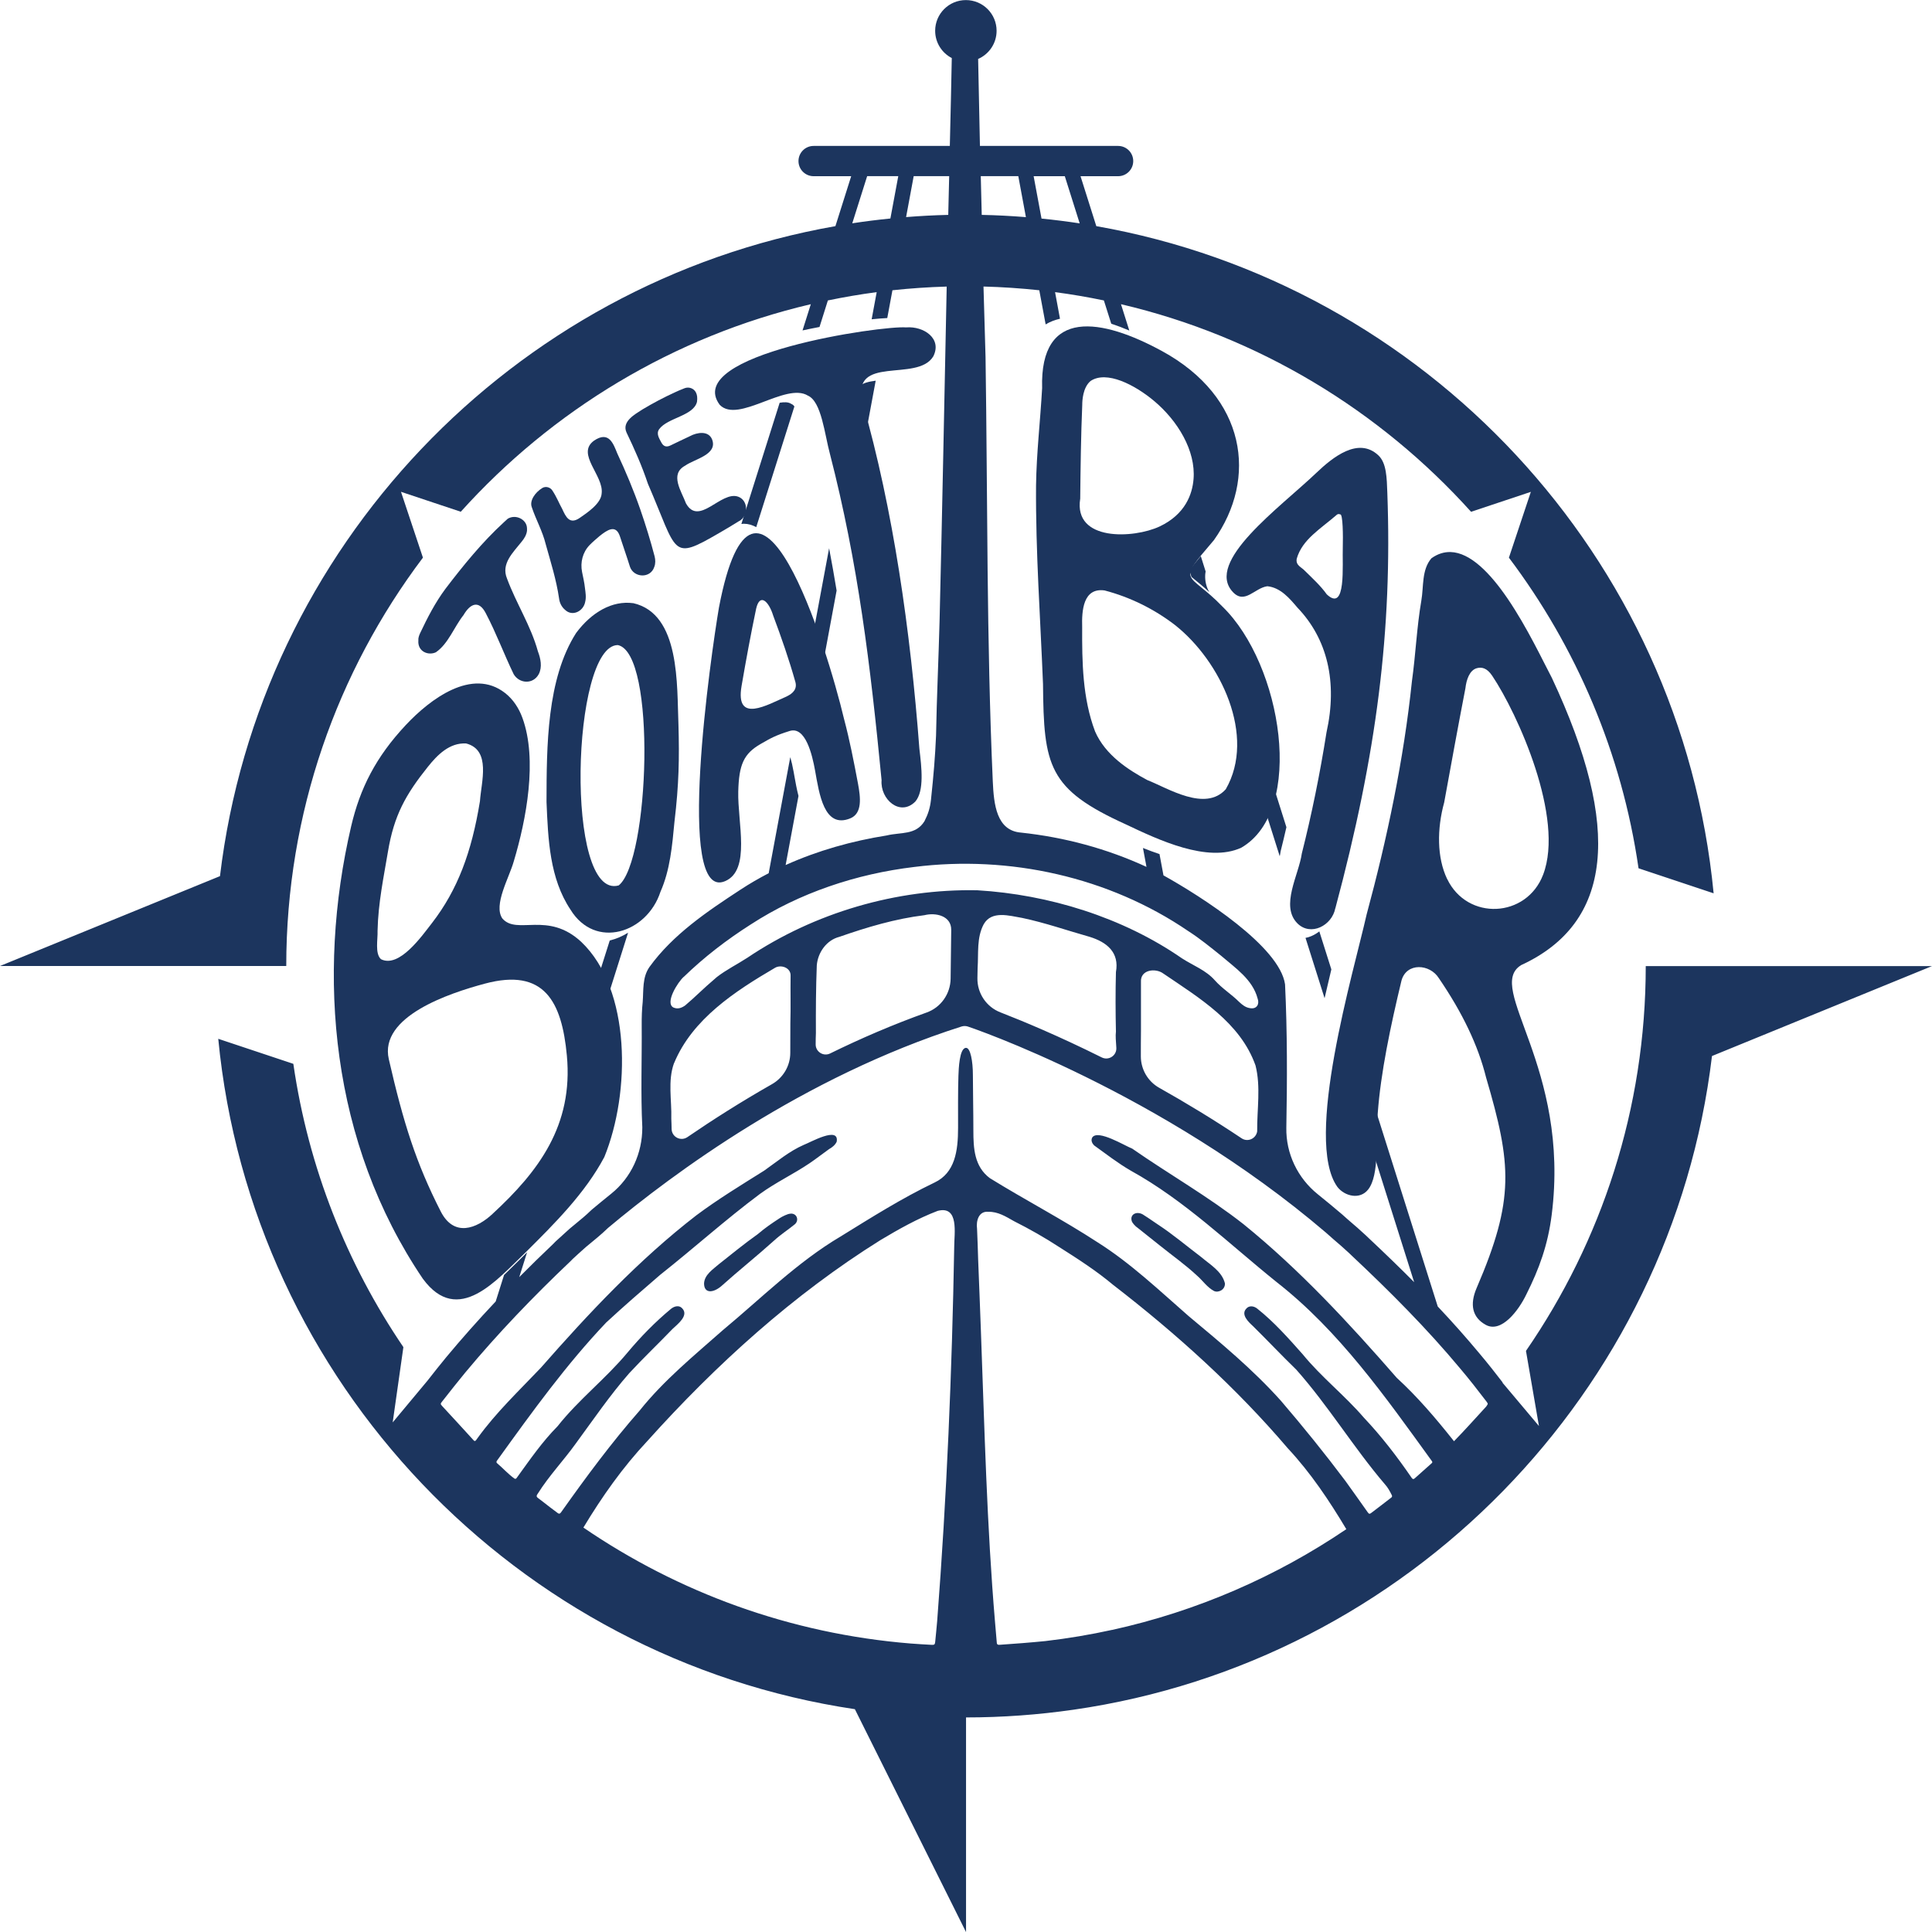
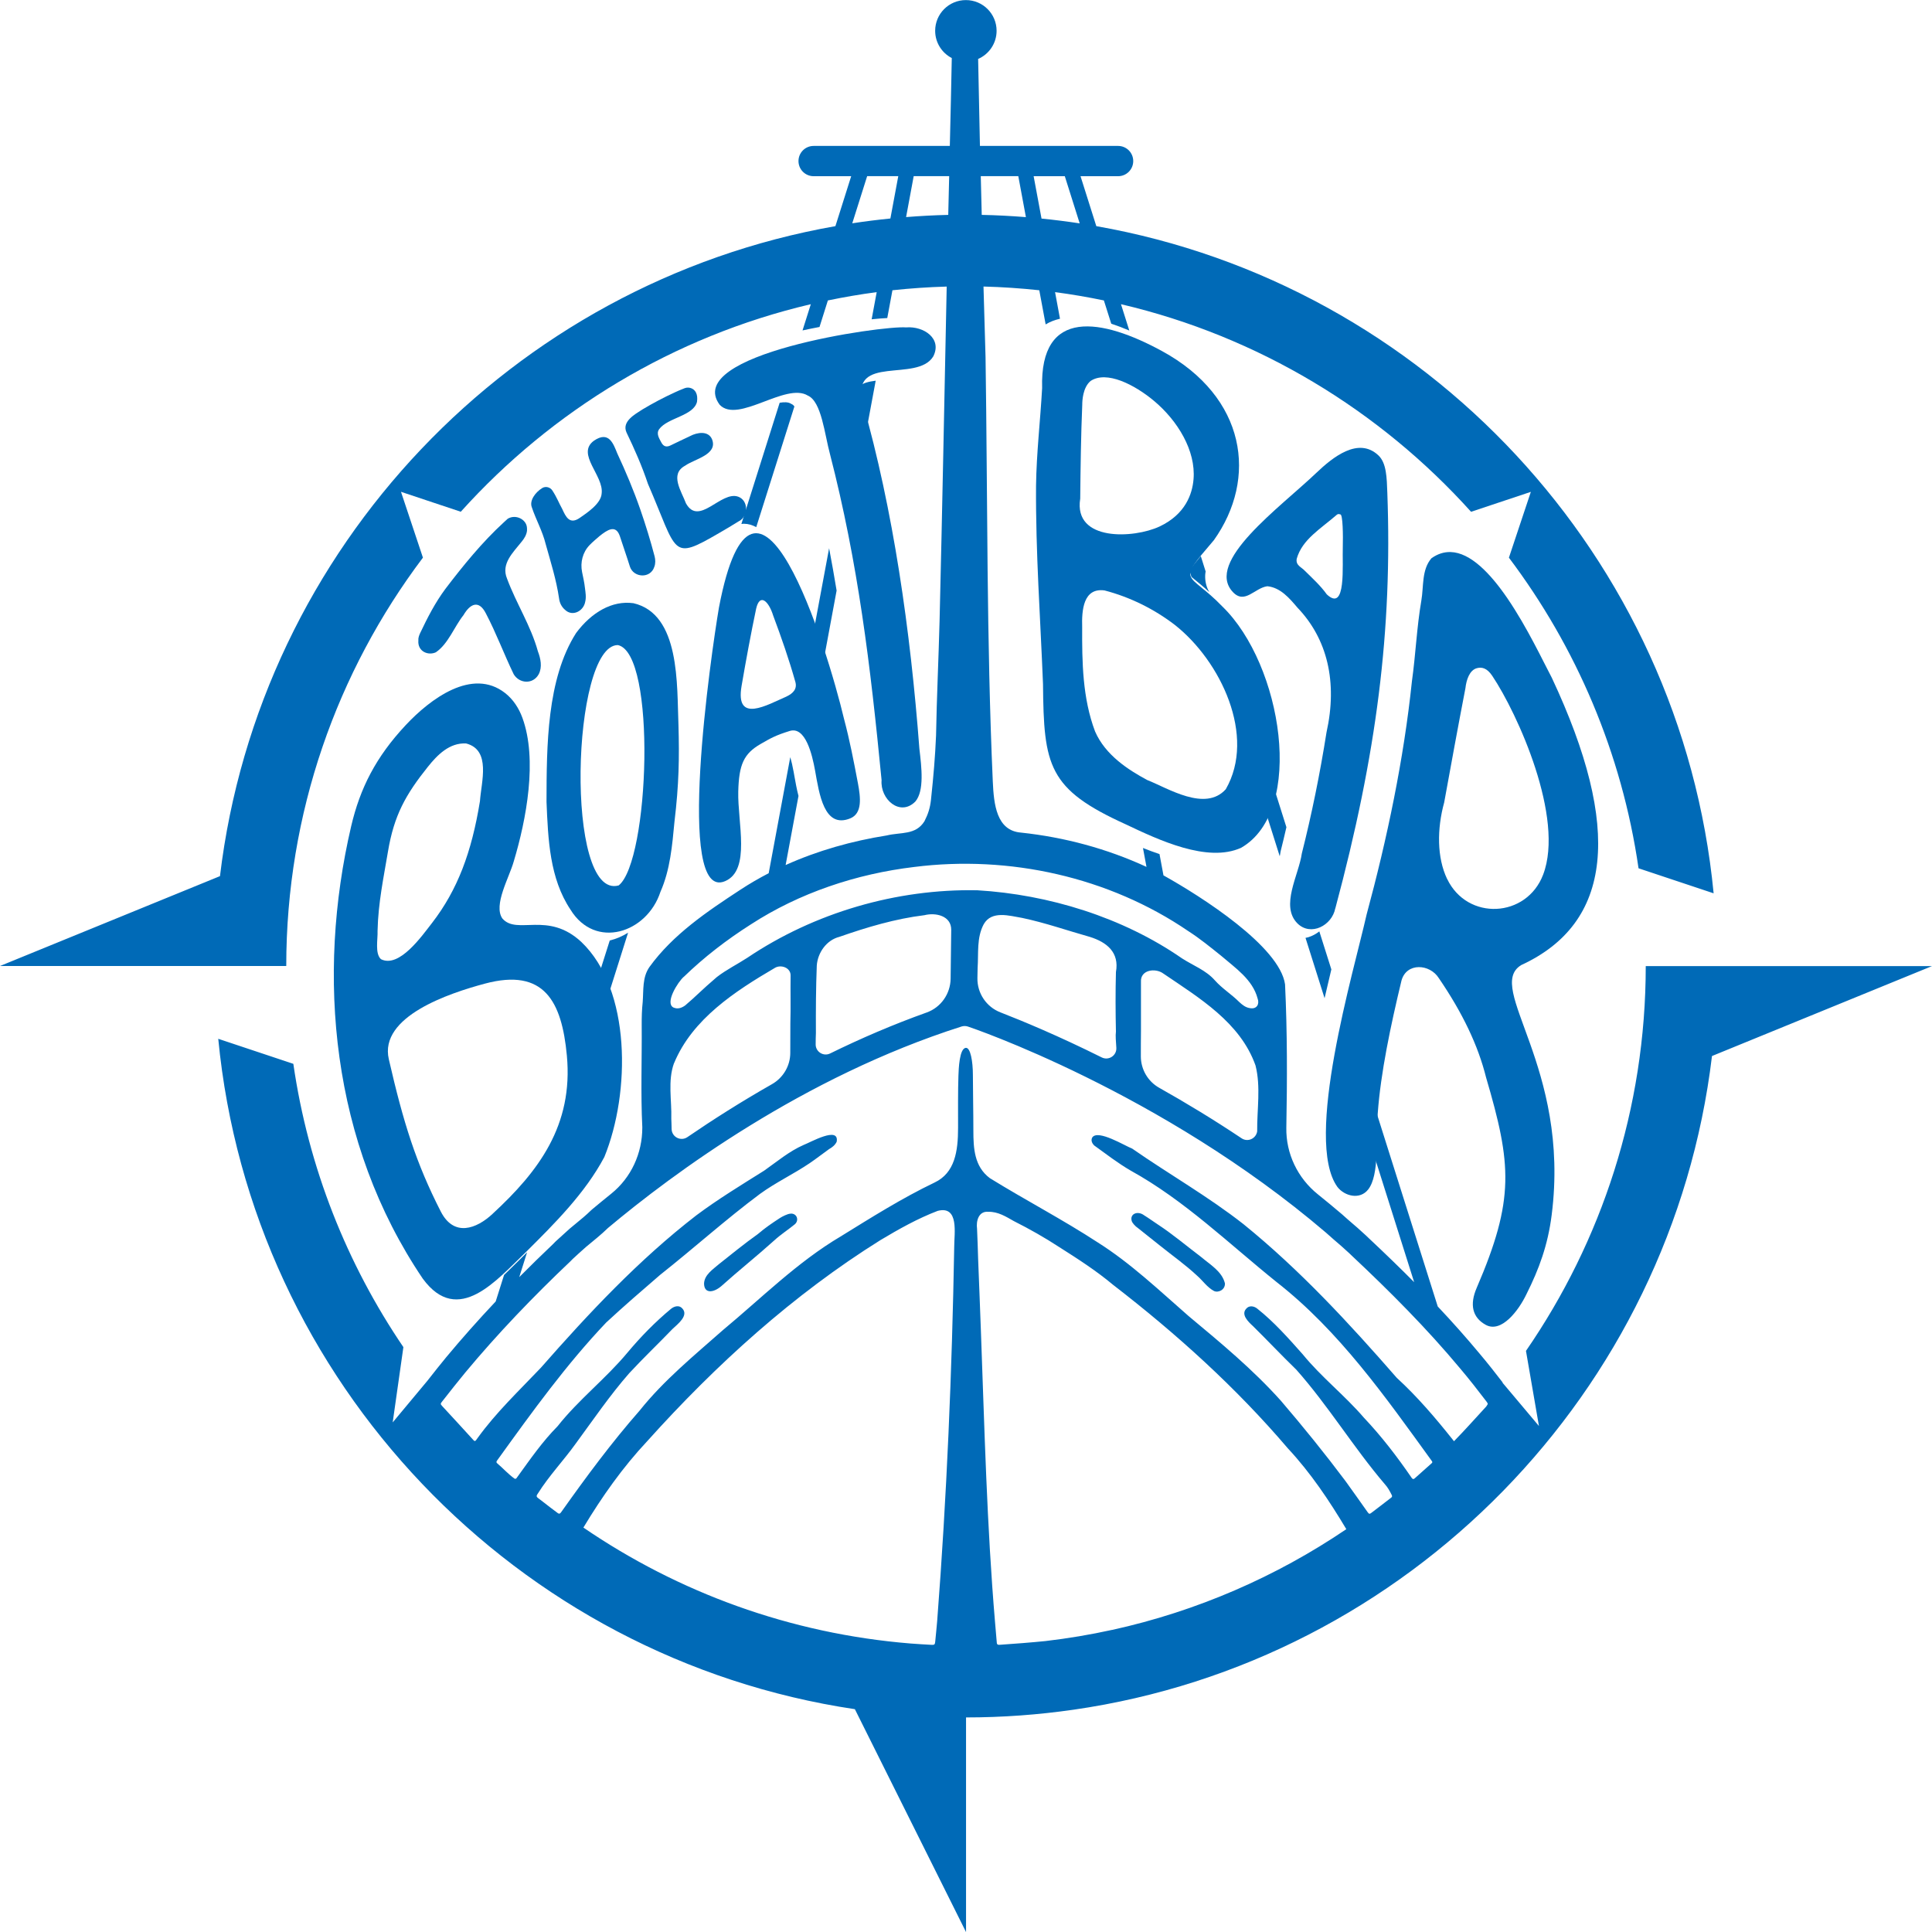
<svg xmlns="http://www.w3.org/2000/svg" id="Layer_1" data-name="Layer 1" viewBox="0 0 482.44 482.44">
  <defs>
    <style>
      .cls-1 {
-         fill: #1c355e;
+         fill: #006ab7;
        stroke-width: 0px;
      }
    </style>
  </defs>
  <g>
    <path class="cls-1" d="M379.8,241.02c22.87-10.51,25.33-34.2,7.71-71.76-2.12-3.99-6.15-12.61-11.07-19.82-4.28-6.26-9.24-11.45-14.22-11.59-1.6-.04-3.2.43-4.78,1.56-2.48,2.89-1.9,7.04-2.52,10.58-1.15,6.71-1.41,13.45-2.35,20.14-2.03,19.48-6.18,39.27-11.31,58.22-3.22,14.29-15.75,56.32-7.29,68.05,1.78,2.29,5.61,3.29,7.69.61,2.82-3.63,1.91-12.6,2.38-19.05.73-10.05,3.18-21.7,5.93-33.12,1.27-4.54,7.06-4.17,9.31-.6,5.96,8.72,9.82,16.84,11.81,24.82,6.38,21.72,7.19,30.39-2.36,52.57-1.78,4.14-1.08,7.36,2.28,9.2,3.89,2.13,8.19-3.55,10.14-7.62,3.19-6.35,5.37-12.33,6.32-19.82,4.72-37.06-16.71-56.7-7.67-62.36ZM361.37,219.51c-2.57-5.35-2.56-12.53-.74-19.14,1.74-9.54,3.45-18.95,5.3-28.51.24-2.12,1.03-4.52,2.86-5.01,1.19-.32,2.5-.08,3.82,1.88,6.39,9.53,18.12,35.51,12.73,49.67-4.13,10.86-18.93,11.58-23.96,1.1Z" />
    <path class="cls-1" d="M125.45,229.36c-2.33-3.34,1.73-10.25,2.85-14.29,3.13-10.43,5.97-25.38,2.15-35.82-.88-2.41-2.3-4.61-4.32-6.19-8.22-6.44-18.72,1.49-24.82,8.01-7.46,7.97-11.4,15.76-13.62,25.25-8.72,37.32-5.02,79.09,17.88,112.97,8.85,12.08,18.59.18,25.72-6.6,7.21-7.17,14.81-14.72,19.62-23.77,6.56-16.09,6.7-41.86-5.75-53.71-8.39-7.8-16.03-1.62-19.71-5.85ZM94.28,232.46c.15-7,1.55-13.53,2.59-19.76,1.52-9.15,4.46-14.32,9.98-21.23,2.36-2.95,5.39-6.05,9.55-5.82,6.29,1.64,3.77,9.6,3.45,14.4-2.08,12.82-5.61,22.17-11.94,30.39-2.53,3.23-8.19,11.39-12.78,9.08-1.55-1.41-.76-4.98-.85-7.06ZM123.04,303.08c-4.08,3.82-9.7,5.88-12.99-.58-6.17-12.09-9.31-22.1-12.96-38.01-2.45-10.66,15.07-16.48,24-18.87,14.83-3.97,19.2,4.47,20.46,17.95,1.64,17.46-7.08,28.95-18.51,39.5Z" />
    <path class="cls-1" d="M303.09,134.93c11.03-15.48,8.13-35.76-12.9-47.25-15-8.19-30.56-10.98-29.96,9.24-.46,8.22-1.4,16.09-1.52,24.32-.11,16.73,1.08,32.99,1.74,49.56.18,20.46,1.27,26.25,20.65,35.04,8.13,3.86,20.42,9.7,28.84,5.85,16.09-9.28,10.23-45.72-4.65-60.19-8.7-9.05-11.71-5.43-2.21-16.57ZM269.74,124.59c.08-7.91.19-15.92.51-23.54,0-.96.13-4.28,2.07-5.91,4.01-2.69,11.01.94,15.78,4.91,6.02,5.01,10.52,12.51,9.94,19.59-.3,3.71-2.02,8.78-8.48,11.83-6.43,3.01-21.48,3.8-19.83-6.88ZM306.09,197.08c-5.14,5.73-14.48-.29-19.6-2.29-4.73-2.54-10.46-6.21-13.04-12.14-3.15-8.34-3.26-17.37-3.22-26.04-.13-4.22.27-9.9,5.59-9.17,6.3,1.64,12.34,4.61,17.54,8.6,11.5,9.06,20.35,27.79,12.73,41.04Z" />
    <path class="cls-1" d="M333.45,226.82c10.37-38.65,14.24-69.5,12.98-103.74-.14-3.75-.18-7.45-2.24-9.38-4.99-4.68-11.37.45-15.49,4.38-9.15,8.73-27.95,22.21-20.83,29.77,2.97,3.15,5.44-1.05,8.6-1.46,3.3.33,5.57,3.05,7.53,5.36,7.43,7.75,10.05,18.53,7.24,31.14-1.63,10.33-3.7,20.5-6.16,30.22-.76,5.4-5.45,13.1-1.1,17.47,3.35,3.32,8.64.51,9.45-3.75ZM331.29,148.39c-1.55-2.16-3.54-3.97-5.41-5.81-.83-.95-2.4-1.37-2.07-3.07,1.37-4.82,5.94-7.43,10.08-11.03.3-.16.54-.14.74-.02.73-.37.75,5.66.68,8.05-.17,4.61.93,16.57-4.03,11.88Z" />
    <path class="cls-1" d="M226.32,81.76c-5.88-.55-56.05,6.69-46.59,19.34,4.62,4.74,16.48-5.7,21.99-2.32,3.43,1.48,4.19,9.68,5.52,14.55,7.07,27.44,10.1,52.73,12.9,81.48-.39,4.8,4.63,9.19,8.43,5.34,2.26-2.65,1.57-8.49,1.01-13.18-2.23-29.55-6.54-59.75-14.17-86.43-3-12.19,13.6-4.93,17.63-11.53,2.28-4.45-2.35-7.59-6.71-7.26Z" />
    <path class="cls-1" d="M210.8,179.67c-4.33-18.26-22.14-75.75-31.27-27.97-1.95,11.49-11.02,73.81,1.57,68.32,6.42-2.8,3.06-14.63,3.25-22.37.17-6.72,1.36-9.45,5.62-11.89,2.54-1.46,3.67-2.12,7.23-3.23,3.92-1.22,5.61,5.89,6.32,9.82,1.05,5.84,2.24,14.66,8.79,12.01,3.07-1.25,2.58-5.22,1.94-8.68-1.08-5.73-2.09-10.89-3.45-16.02ZM196.38,173.94c-4.7,2.01-12.85,6.92-11.2-2.66,1.11-6.47,2.31-12.95,3.64-19.3.94-4.02,3.17-1.77,4.25,1.73,2.02,5.39,3.97,10.99,5.54,16.57.47,1.67-.45,2.82-2.22,3.65Z" />
    <path class="cls-1" d="M158.12,150.62c-5.25-.7-10.37,2.24-14.25,7.43-7.35,11.49-7.37,28.28-7.4,42.18.39,9.4.78,19.12,5.99,26.92,6.16,10.02,19.08,5.89,22.46-4.45,2.43-5.49,2.94-11.58,3.5-17.48,1.13-9.4,1.23-15.96,1-24.16-.42-9.96.51-27.76-11.3-30.45ZM154.49,221.1c-13.5,3.78-11.79-59.97-.22-60.02,9.73,1.95,7.88,53.98.22,60.02Z" />
    <path class="cls-1" d="M136.26,135.85c1.25,4.48,2.67,8.94,3.34,13.56.14,1.14.63,2.15,1.53,2.9,1.81,1.72,4.57.33,5-2.03.29-1.17.08-2.32-.06-3.44-.14-1.34-.45-2.67-.72-4-.49-2.41.16-4.95,1.87-6.72.79-.82,1.68-1.55,2.52-2.28,1.85-1.46,3.99-2.98,5.03,0,.78,2.42,1.78,5.24,2.53,7.67.92,2.76,5.12,3.05,6.09.03.32-.85.29-1.76.07-2.63-.99-3.8-2.28-7.98-3.57-11.69-1.66-4.78-3.62-9.43-5.75-14-.95-2.31-2.05-5.77-5.84-3.16-4.5,3.3,2.51,8.69,1.94,13.16-.15,2.57-3.71,4.87-5.45,6.09-2.57,1.79-3.51-.28-4.41-2.24-.82-1.46-1.33-2.89-2.45-4.59-.55-.84-1.68-1.13-2.53-.61-1.74,1.07-3.24,3.15-2.6,4.8,1.03,3.1,2.68,5.98,3.46,9.18Z" />
    <path class="cls-1" d="M108.87,162.86c3.08-2.11,4.55-6.35,6.87-9.26,1.64-2.82,3.81-3.89,5.57-.46,2.6,4.94,4.54,10.2,6.96,15.21,1.39,2.36,4.83,2.64,6.27-.02.91-1.79.46-3.89-.22-5.68-1.76-6.4-5.42-11.98-7.71-18.17-1.55-3.71,1.52-6.51,3.63-9.19.67-.8,1.25-1.75,1.36-2.78,0-.07,0-.13,0-.2.01-.27,0-.54-.05-.82-.32-1.86-2.79-3.12-4.76-1.96-.32.28-.63.58-.94.86-5.44,4.98-10.17,10.81-14.64,16.67,0,0,0,0,0,0-2.53,3.41-4.46,7.16-6.27,10.98-.29.62-.53,1.25-.47,1.9-.22,2.75,2.46,3.85,4.4,2.93Z" />
    <path class="cls-1" d="M184.65,130.08c2.25-1.3,2.25-5.11-.31-6.05-4.3-1.55-9.8,7.51-13.05,1.66-1.1-2.99-4.16-7.27-.2-9.41,2.3-1.65,8.18-2.74,6.73-6.54-.91-2.27-3.76-1.78-5.51-.84-1.64.76-3.27,1.56-4.9,2.34-.97.46-1.67.27-2.2-.63-.55-1.06-1.44-2.28-.6-3.45,2.08-2.86,8.58-3.29,9.44-6.83.13-.99.04-1.7-.26-2.31-.5-1.03-1.74-1.49-2.81-1.09-.95.35-1.95.81-2.47,1.05-2.78,1.27-5.48,2.7-8.1,4.27-1.9,1.23-5.18,3-3.97,5.73,2.01,4.18,3.88,8.41,5.35,12.82,7.53,17.37,5.66,19.35,17.79,12.3,1.69-.98,3.38-1.98,5.04-3.02Z" />
  </g>
  <g>
    <path class="cls-1" d="M283.89,306.45c1.93,1.53,3.73,2.99,5.8,4.62,3.07,2.47,6.3,4.74,9.18,7.43,1.45,1.25,2.56,2.96,4.27,3.87,1.07.52,2.8-.28,2.74-1.89-.73-3.02-3.73-4.7-5.95-6.6-3.39-2.56-7.18-5.75-10.74-8.07-1.57-1.03-2.11-1.48-3.44-2.3-1.65-1.28-3.7-.4-3.14,1.4.16.51.83,1.21,1.27,1.55Z" />
    <path class="cls-1" d="M197.36,303.07c-.69.02-2.02.71-2.57,1.06-2.23,1.46-3.56,2.35-5.56,4.04-3.34,2.37-6.51,4.97-9.72,7.51-1.5,1.3-3.6,2.64-3.7,4.81.01,2.58,2.3,2.38,4.3.68,4.16-3.75,8.86-7.49,13.19-11.39,1.65-1.52,3.42-2.63,5.19-4.08,1.12-.98.51-2.8-1.13-2.64Z" />
    <path class="cls-1" d="M410.96,241.22c0,35.65-11.06,68.76-29.91,96.11h0s3.24,18.76,3.24,18.76l-8.16-9.7-.92-1.09h0s0-.11,0-.11c-1.67-2.18-3.72-4.79-5.86-7.32-3.2-3.84-6.59-7.66-10.33-11.63l-15.56-49.25c-.03.38-.07.77-.1,1.15-.12,1.68-.15,3.54-.17,5.51-.02,1.56-.04,3.14-.12,4.68l10.06,31.84c-3.46-3.48-7.21-7.12-11.36-11.01-.2-.2-.41-.4-.7-.67-.68-.62-1.36-1.24-2.1-1.9l-1.38-1.19c-.8-.69-1.61-1.39-2.42-2.13l-.13-.11c-1.97-1.68-3.96-3.32-5.95-4.92-5.05-4.05-8-10.17-7.88-16.64.22-11.93.25-23.87-.32-35.8-1.34-9.44-20.8-21.88-30.36-27.21l-.99-5.32c-1.4-.46-2.78-.98-4.13-1.52l.88,4.72c-9.89-4.56-20.46-7.4-31.31-8.56-6.14-.47-6.81-7.01-7.07-12.76-1.57-35.29-1.28-70.63-1.81-105.97-.18-6.44-.35-12.12-.51-17.63,4.69.12,9.34.44,13.93.93l1.59,8.53c1.1-.68,2.31-1.12,3.58-1.42l-1.23-6.64c4.11.54,8.18,1.24,12.19,2.07l1.84,5.81c1.52.5,3.03,1.08,4.51,1.71l-2.08-6.58c34.29,8.04,64.6,26.49,87.42,51.84l14.93-4.98-5.48,16.44c16.77,22.25,28.2,48.75,32.37,77.56l18.75,6.25c-8.12-84.12-72.02-152.15-154.15-166.6l-3.94-12.47h9.38c2.09,0,3.78-1.69,3.78-3.78s-1.69-3.78-3.78-3.78h-34.5c-.14-6.32-.29-13.43-.45-21.72,2.71-1.18,4.61-3.88,4.61-7.03,0-4.24-3.43-7.67-7.67-7.67s-7.67,3.43-7.67,7.67c0,2.97,1.69,5.53,4.15,6.81-.11,6.15-.31,14.43-.49,21.94h-34.01c-2.09,0-3.78,1.69-3.78,3.78s1.69,3.78,3.78,3.78h9.38l-3.94,12.47c-80.73,14.2-143.84,80.18-153.68,162.31L0,241.22h71.48c0-38.24,12.71-73.56,34.13-101.97l-5.48-16.44,14.93,4.98c22.81-25.34,53.13-43.79,87.41-51.83l-2.07,6.55c1.43-.31,2.85-.6,4.24-.86l2.09-6.63c4.02-.83,8.08-1.53,12.19-2.07l-1.26,6.78c1.55-.16,2.87-.26,3.9-.31l1.29-6.94c4.47-.48,8.99-.79,13.55-.92-.58,27.83-1.1,55.69-1.78,83.52-.25,9.54-.71,19.08-.88,28.63-.23,5.24-.6,9.76-1.27,16.04-.22,2.01-.72,3.56-1.63,5.33-2.19,3.51-5.89,2.68-9.41,3.54-8.68,1.38-17.24,3.78-25.25,7.39l3.21-17.25c-.44-1.69-.75-3.44-1.04-5.06l-.16-.91c-.27-1.51-.56-2.72-.85-3.72l-5.39,28.98c-2.45,1.27-4.85,2.66-7.17,4.19-8.26,5.41-16.75,11.13-22.6,19.22-1.82,2.6-1.46,5.75-1.69,8.74-.21,1.91-.26,3.84-.25,5.76.07,8.5-.27,17,.15,25.5,0,.03,0,.07,0,.1.01,6.41-2.77,12.51-7.76,16.52-1.73,1.39-3.32,2.7-4.78,3.92l-.3.27c-1.15,1.13-2.48,2.23-3.9,3.39-.42.35-.84.69-1.27,1.05l-.13.11c-1.38,1.23-2.52,2.27-3.46,3.14l-.29.29c-.12.12-.25.25-.37.38-2.95,2.8-5.76,5.55-8.47,8.28l1.96-6.2c-.53.53-1.06,1.05-1.58,1.58l-.09.09c-.74.7-1.47,1.42-2.21,2.16-.6.6-1.23,1.21-1.87,1.83l-2.09,6.62c-4.4,4.67-8.5,9.29-12.36,13.93-1.49,1.8-2.93,3.63-4.32,5.4l-.32.41s0,0,0,0l-8.72,10.46,2.67-18.8c-14.11-20.77-23.73-44.82-27.48-70.74l-18.75-6.25c8.28,85.76,74.52,154.81,158.97,167.4l27.76,55.66v-53.6c9.12,0,18.08-.67,26.85-1.93,83.46-12.01,149.34-79.16,159.42-163.23l54.95-22.46h-71.48ZM265.89,43.99l3.72,11.79c-3.15-.48-6.33-.88-9.53-1.2l-1.97-10.58h7.77ZM254.28,43.99l1.9,10.23c-3.65-.29-7.32-.49-11.03-.56-.08-3.07-.16-6.26-.24-9.67h9.37ZM222.35,54.56c-3.2.32-6.38.72-9.53,1.2l3.72-11.78h7.77l-1.97,10.58ZM226.26,54.21l1.9-10.23h8.86c-.09,3.59-.16,6.65-.21,8.68,0,.33-.01.66-.02,1-3.54.08-7.05.27-10.54.55ZM170.75,243.93c5.08-4.93,10.73-9.27,16.7-13.07,12.21-7.93,26.43-12.65,40.85-14.37,23.74-3,48.62,2.49,68.45,16.03,2.9,1.86,5.54,4.03,8.21,6.17,3.53,3.04,7.83,5.9,9.08,10.65.52,1.41-.22,2.7-1.87,2.41-1.14-.15-1.95-.83-2.71-1.53-1.92-1.93-4.28-3.37-6.09-5.41-2.21-2.53-5.45-3.71-8.22-5.5-14.85-10.28-33.31-15.94-51.09-17-20.16-.4-40.68,5.57-57.45,16.86-2.52,1.64-5.24,2.97-7.63,4.83-3.82,3.25-5.21,4.82-7.9,7.08-.89.62-1.85.99-2.95.49-2.13-1.16,1.14-6.36,2.62-7.66ZM313.93,282.5s0,.02,0,.03c-.3,1.81-2.35,2.74-3.88,1.72-7.06-4.72-14.01-8.92-20.59-12.62-2.83-1.59-4.57-4.59-4.58-7.83,0-2.14,0-4.27.03-6.36,0-4.08,0-8.16,0-12.24-.2-3.05,3.62-3.57,5.61-2.08,8.95,6.08,19.2,12.2,23,22.95,1.35,5.35.35,10.98.41,16.43ZM278.65,257.7c-.12.89,0,2.34.11,3.94.12,1.94-1.91,3.27-3.64,2.41-10.78-5.37-19.72-9.08-25.3-11.25-3.52-1.36-5.81-4.78-5.75-8.55.01-.84.03-1.68.05-2.52.25-3.67-.28-7.58,1.53-10.95,1.99-3.48,6.4-2.1,9.58-1.57,5.73,1.2,11.27,3.15,16.91,4.74,4.29,1.33,7.41,3.91,6.52,8.78-.13,4.96-.11,9.98,0,14.95ZM203.96,241.09c.24-3.22,2.43-6.34,5.64-7.15,6.91-2.41,13.96-4.52,21.25-5.41,2.81-.71,6.72.15,6.68,3.68l-.15,12.17c-.05,3.79-2.42,7.18-5.98,8.45-8.42,3.01-16.49,6.49-24.11,10.23-1.67.82-3.62-.41-3.61-2.26,0-.97.02-1.92.06-2.84-.03-5.62,0-11.25.22-16.87ZM168.33,265.47c4.57-11.03,15.24-17.96,25.17-23.78,1.52-.92,3.99-.04,3.92,1.94-.06,3.94.06,8.05-.06,11.9l-.02,7.38c0,3.25-1.77,6.23-4.59,7.83-7.68,4.37-14.75,8.86-21.1,13.21-1.64,1.12-3.87,0-3.94-1.99-.03-1.07-.04-1.99-.08-2.59.14-4.62-.93-9.45.68-13.9ZM238.28,311.25c-.55,31.21-1.86,62.43-4.26,93.56-.14,1.69-.32,3.38-.48,5.07-.07.76-.18.9-.95.85-1.74-.09-3.47-.2-5.21-.33-30.12-2.44-58.05-12.78-81.7-28.95,4.65-7.72,9.8-15.03,15.97-21.61,17.16-19.1,36.42-36.56,58.2-50.17,4.58-2.74,9.29-5.39,14.29-7.3,5.42-1.41,4.13,5.73,4.14,8.89ZM277.69,407c-5.45,1.2-11,2.13-16.63,2.79-3.8.38-7.61.67-11.41.93-.38.04-.71-.01-.74-.52-.16-1.71-.29-3.42-.44-5.13-2.05-24.18-2.63-48.49-3.53-72.75-.23-5.97-.44-11.93-.69-17.89-.09-2.53-.14-5.06-.27-7.59-.27-1.98.4-4.48,2.85-4.24,2.38-.05,4.35,1.19,6.34,2.32,3.91,1.97,7.71,4.12,11.38,6.52,4.62,2.93,9.22,5.89,13.43,9.42,15.8,12.19,30.65,25.6,43.63,40.83,5.69,6.1,10.3,13.01,14.58,20.16-17.46,11.83-37.24,20.48-58.49,25.16ZM371.21,351.13c-2.7,2.93-5.35,5.92-8.13,8.76-.09-.12-.19-.23-.28-.35-4.36-5.48-8.85-10.75-14.02-15.49-11.88-13.62-24.19-26.95-38.24-38.34-8.82-6.93-18.64-12.5-27.82-18.89-1.91-.74-8.48-4.81-9.95-2.82-.37.63-.21,1.35.46,2.03,2.99,2.15,5.92,4.43,9.13,6.29,13.44,7.42,24.52,18.26,36.44,27.84,15.63,12.22,27.14,28.65,38.69,44.6,0,0,0,0,0,0,.13.2.3.37.04.6-1.41,1.26-2.83,2.51-4.24,3.78-.27.24-.46.26-.67.03-.03-.03-.06-.05-.08-.09-3.64-5.31-7.55-10.41-11.97-15.08-4.78-5.57-10.63-10.12-15.28-15.83-3.57-4.02-7.14-8.06-11.34-11.39-.82-.67-2.04-.86-2.76.02-1.38,1.49.58,3.32,1.68,4.33,3.65,3.6,7.15,7.32,10.83,10.89,8.01,9.02,14.28,19.43,22.12,28.61.73.8,1.24,1.73,1.71,2.69.02.03.02.06.04.09.07.2.06.38-.14.54-1.65,1.27-3.3,2.56-4.97,3.81-.36.27-.51.31-.7.14-.07-.07-.15-.16-.25-.3-1.85-2.6-3.68-5.22-5.56-7.81-5.13-6.84-10.52-13.5-16.08-19.99-7-7.82-15.03-14.47-23.07-21.17-7.31-6.38-14.41-13.16-22.64-18.36-8.76-5.72-18.1-10.58-26.98-16.07-3.9-2.91-4.12-7.47-4.12-11.92,0-4.73-.12-10.35-.12-13.84s-.62-6.78-1.7-6.78c-1.69,0-1.85,5.35-1.91,6.95-.13,3.19-.09,10.12-.09,13.03,0,5.82-.78,11.24-5.87,13.65-8.13,3.9-15.79,8.73-23.46,13.47-10.82,6.41-19.75,15.37-29.37,23.36-7.24,6.4-14.74,12.51-20.81,20.11-7.04,8.02-13.38,16.6-19.55,25.3-.03.05-.07.1-.11.15-.23.32-.46.4-.78.16-.63-.47-1.26-.94-1.89-1.42-1.03-.79-2.05-1.61-3.09-2.38-.32-.24-.39-.47-.19-.8.06-.1.13-.19.19-.29,2.77-4.42,6.45-8.27,9.5-12.53,4.34-5.91,8.47-11.98,13.3-17.5,3.52-3.8,7.26-7.36,10.84-11.08,1.21-1.15,4.15-3.34,2.4-5.14-.78-.86-1.96-.53-2.77.11-3.98,3.3-7.6,7.01-10.92,10.98-5.42,6.51-12.17,11.7-17.42,18.35-3.78,3.82-6.82,8.21-9.95,12.54-.13.17-.25.35-.38.52-.09.07-.29.1-.39.05-1.58-1.1-2.87-2.59-4.35-3.83-.25-.23-.27-.39-.06-.69.11-.16.22-.31.34-.47,8.46-11.74,16.96-23.53,26.93-34.02,4.39-4.07,8.93-7.99,13.47-11.9,8.4-6.64,16.37-13.83,24.95-20.23,3.93-2.85,8.32-4.91,12.35-7.63,1.66-1.12,3.23-2.37,4.87-3.53.78-.43,1.53-1.03,1.91-1.85.69-4.01-6.62.2-8.23.79-3.64,1.59-6.66,4.17-9.88,6.43-5.73,3.6-11.52,7.11-16.95,11.17-14.36,11.1-26.86,24.44-38.81,38.05-5.44,5.73-11.17,11.13-15.81,17.57-.12.16-.24.31-.35.48-.24.31-.39.33-.64.06-2.59-2.87-5.23-5.7-7.85-8.55-.46-.51-.44-.57-.02-1.11.1-.13.21-.26.31-.39,1.8-2.28,3.59-4.58,5.44-6.81,8.18-9.84,17.06-19.07,26.33-27.86.17-.18.35-.36.53-.54.87-.8,1.97-1.82,3.31-3,1.87-1.56,3.81-3.08,5.52-4.76,16.18-13.56,48.71-37.69,88.27-50.3.51-.16,1.05-.16,1.57,0,.51.16,48.14,16.21,89.41,51.45,1.27,1.16,2.6,2.28,3.88,3.39.66.59,1.33,1.19,1.99,1.8.19.18.38.36.56.54,9.52,8.94,18.76,18.19,27.13,28.24,2.27,2.68,4.42,5.44,6.55,8.23.04.05.06.08.09.13.31.42.3.52-.09.98Z" />
    <path class="cls-1" d="M152.26,234.85l-2.31,7.3c.86,1.75,1.6,3.61,2.22,5.54l4.67-14.79c-1.43.9-2.97,1.56-4.58,1.95Z" />
    <path class="cls-1" d="M188.84,131.64l9.53-30.15c-.19-.26-.39-.45-.6-.54-.1-.04-.2-.1-.3-.16-.65-.4-1.63-.42-2.78-.22l-9.56,30.27c.18-.02.36-.05.54-.05.04,0,.08,0,.12,0,1.03,0,2.05.3,3.06.85Z" />
    <path class="cls-1" d="M207.04,136.88l-3.64,19.55c.9,2.53,1.73,5.03,2.47,7.41l3.04-16.37c-.58-3.51-1.2-7.04-1.88-10.6Z" />
    <path class="cls-1" d="M218.67,95.06c-1.77.23-3.35.61-3.92,1.4-.57.8-.35,2.35-.06,3.51.63,2.19,1.23,4.43,1.82,6.7l2.16-11.61Z" />
    <path class="cls-1" d="M299.84,138.87c-1.26,1.5-2.28,2.77-2.82,3.61l.5,1.58c.32.27.68.57,1.03.85.92.75,2.08,1.7,3.42,2.95-.74-1.29-1.09-2.72-1.02-4.28.01-.29.06-.58.11-.88l-1.21-3.84Z" />
    <path class="cls-1" d="M326,234.2l4.76,15.06c.55-2.39,1.11-4.79,1.69-7.19l-3-9.49c-.82.63-1.73,1.14-2.74,1.45-.24.07-.48.12-.72.17Z" />
    <path class="cls-1" d="M319.56,213.81c.08-.36.15-.71.19-1.04.01-.08.03-.17.05-.25.5-1.97.97-3.96,1.43-5.96l-2.96-9.38c-.42,2.41-1.05,4.63-1.87,6.62l3.16,10.01Z" />
  </g>
</svg>
